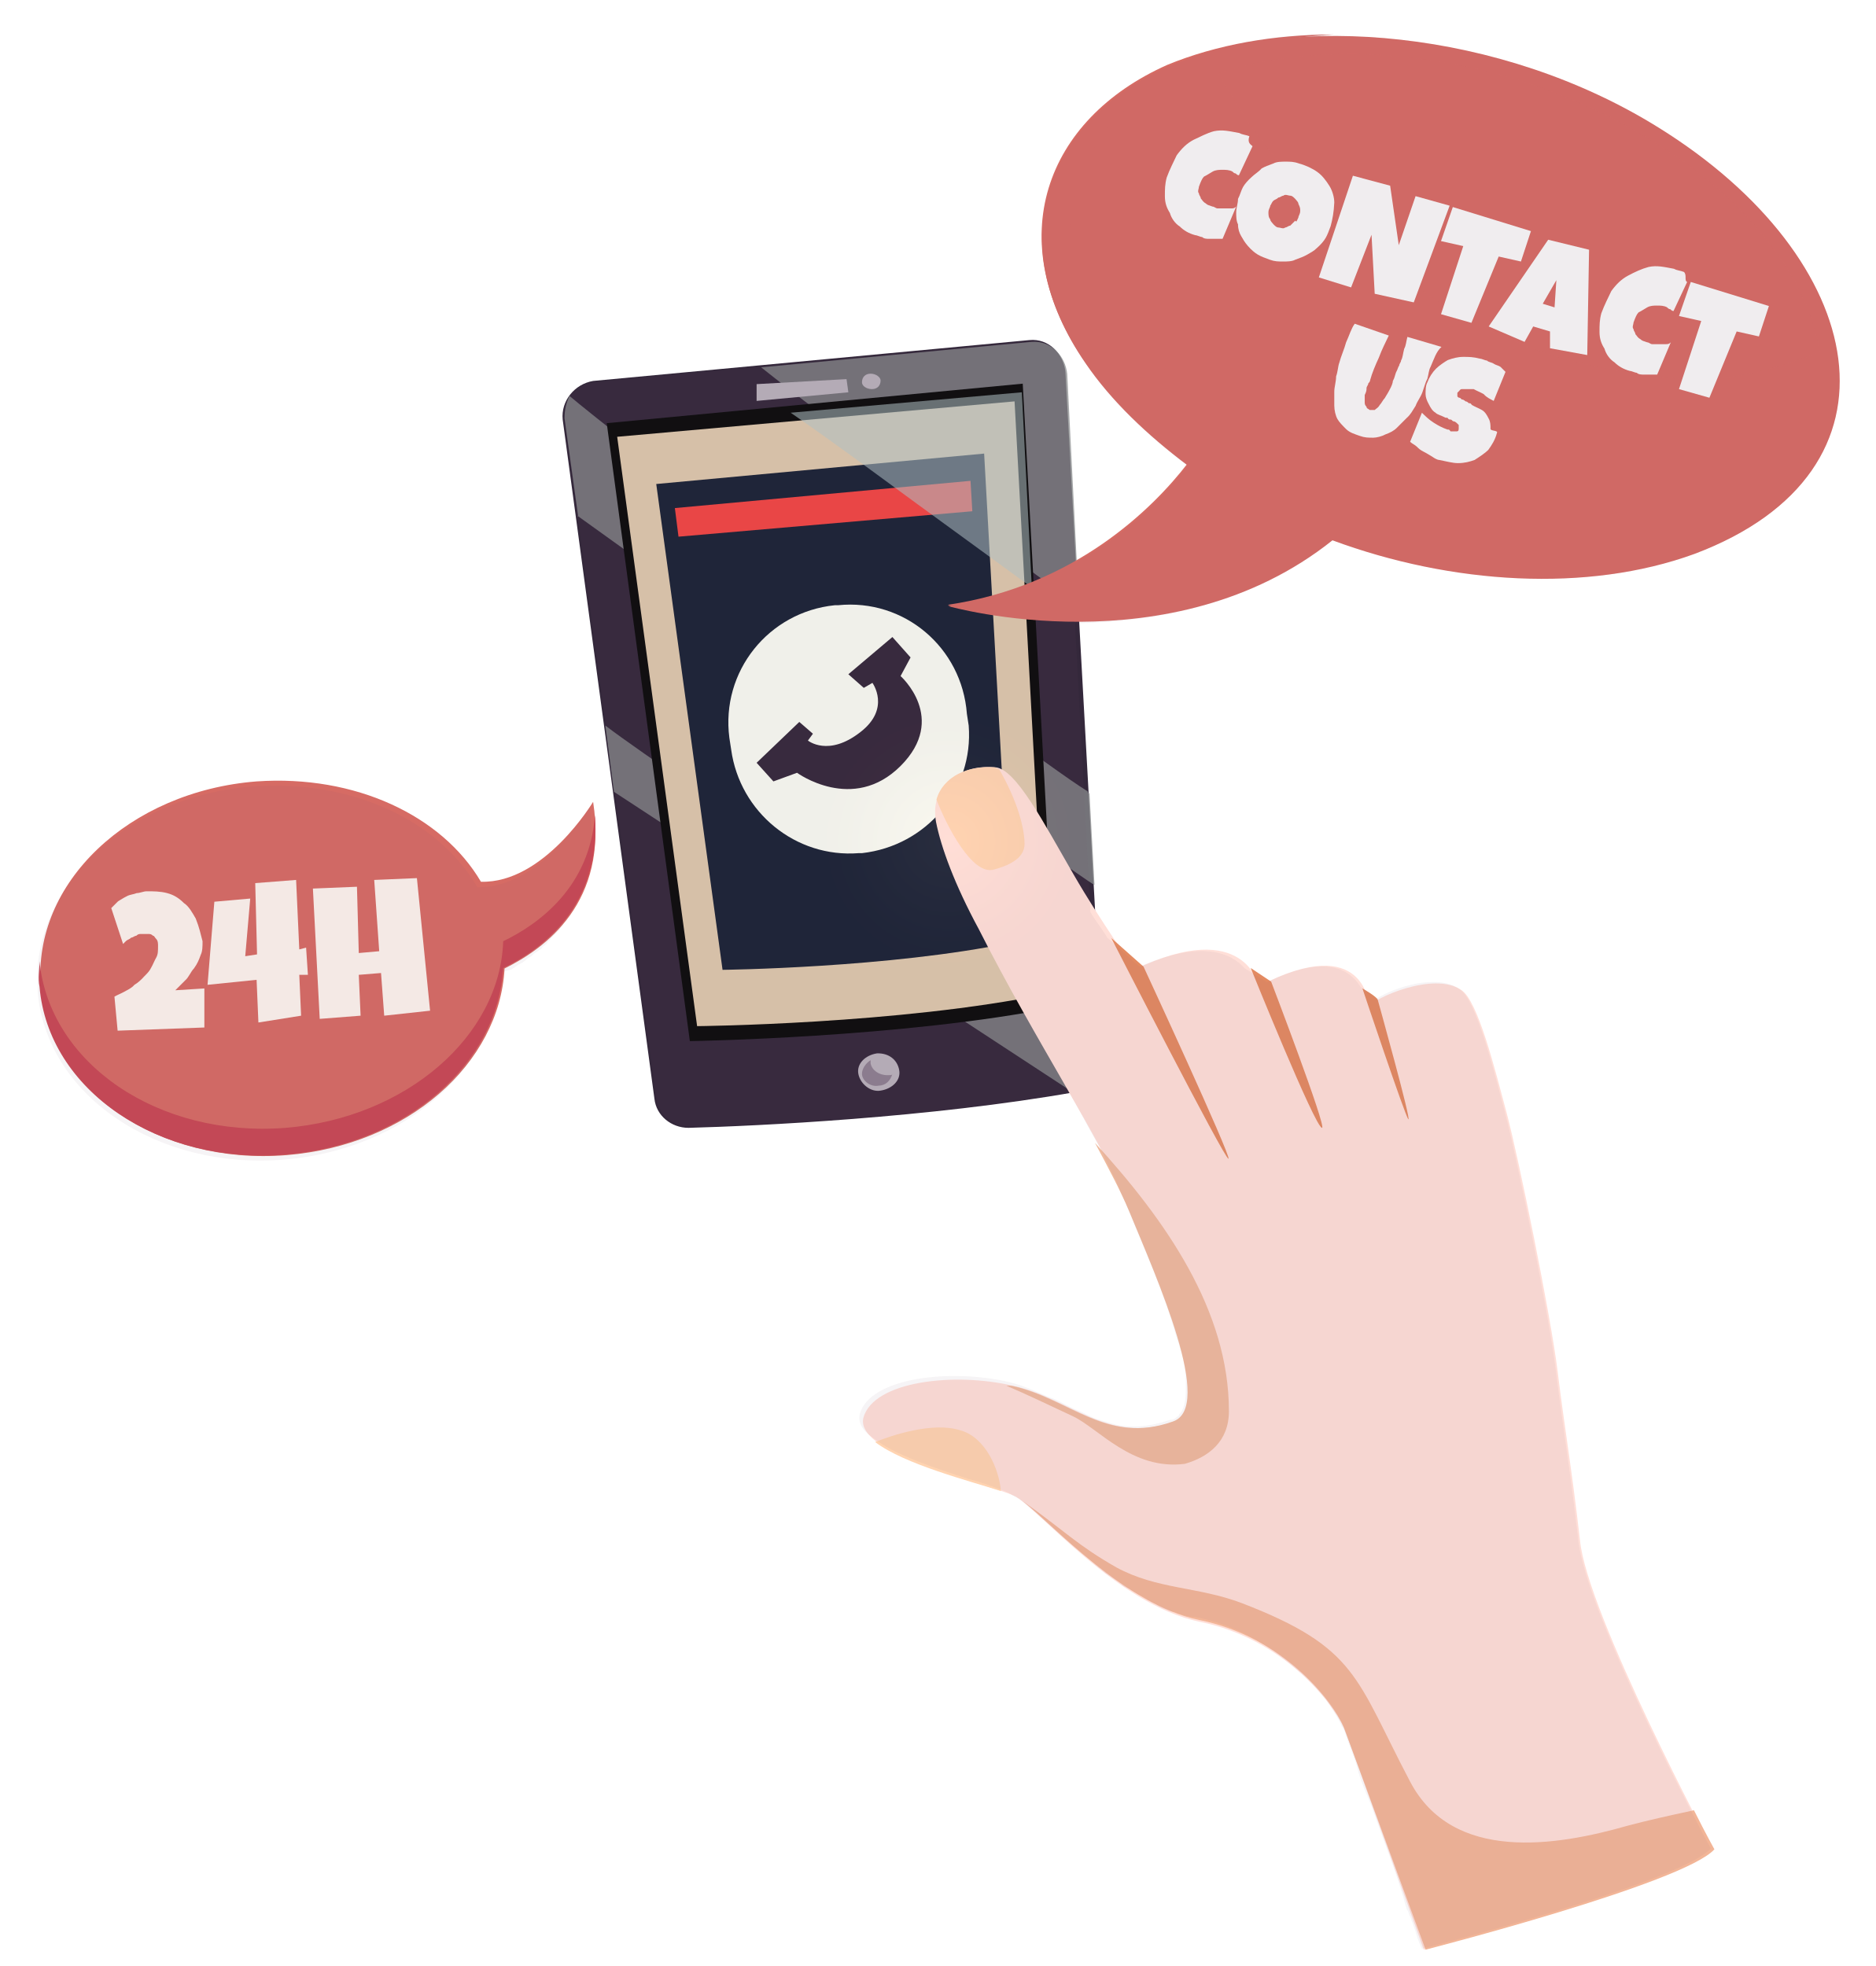
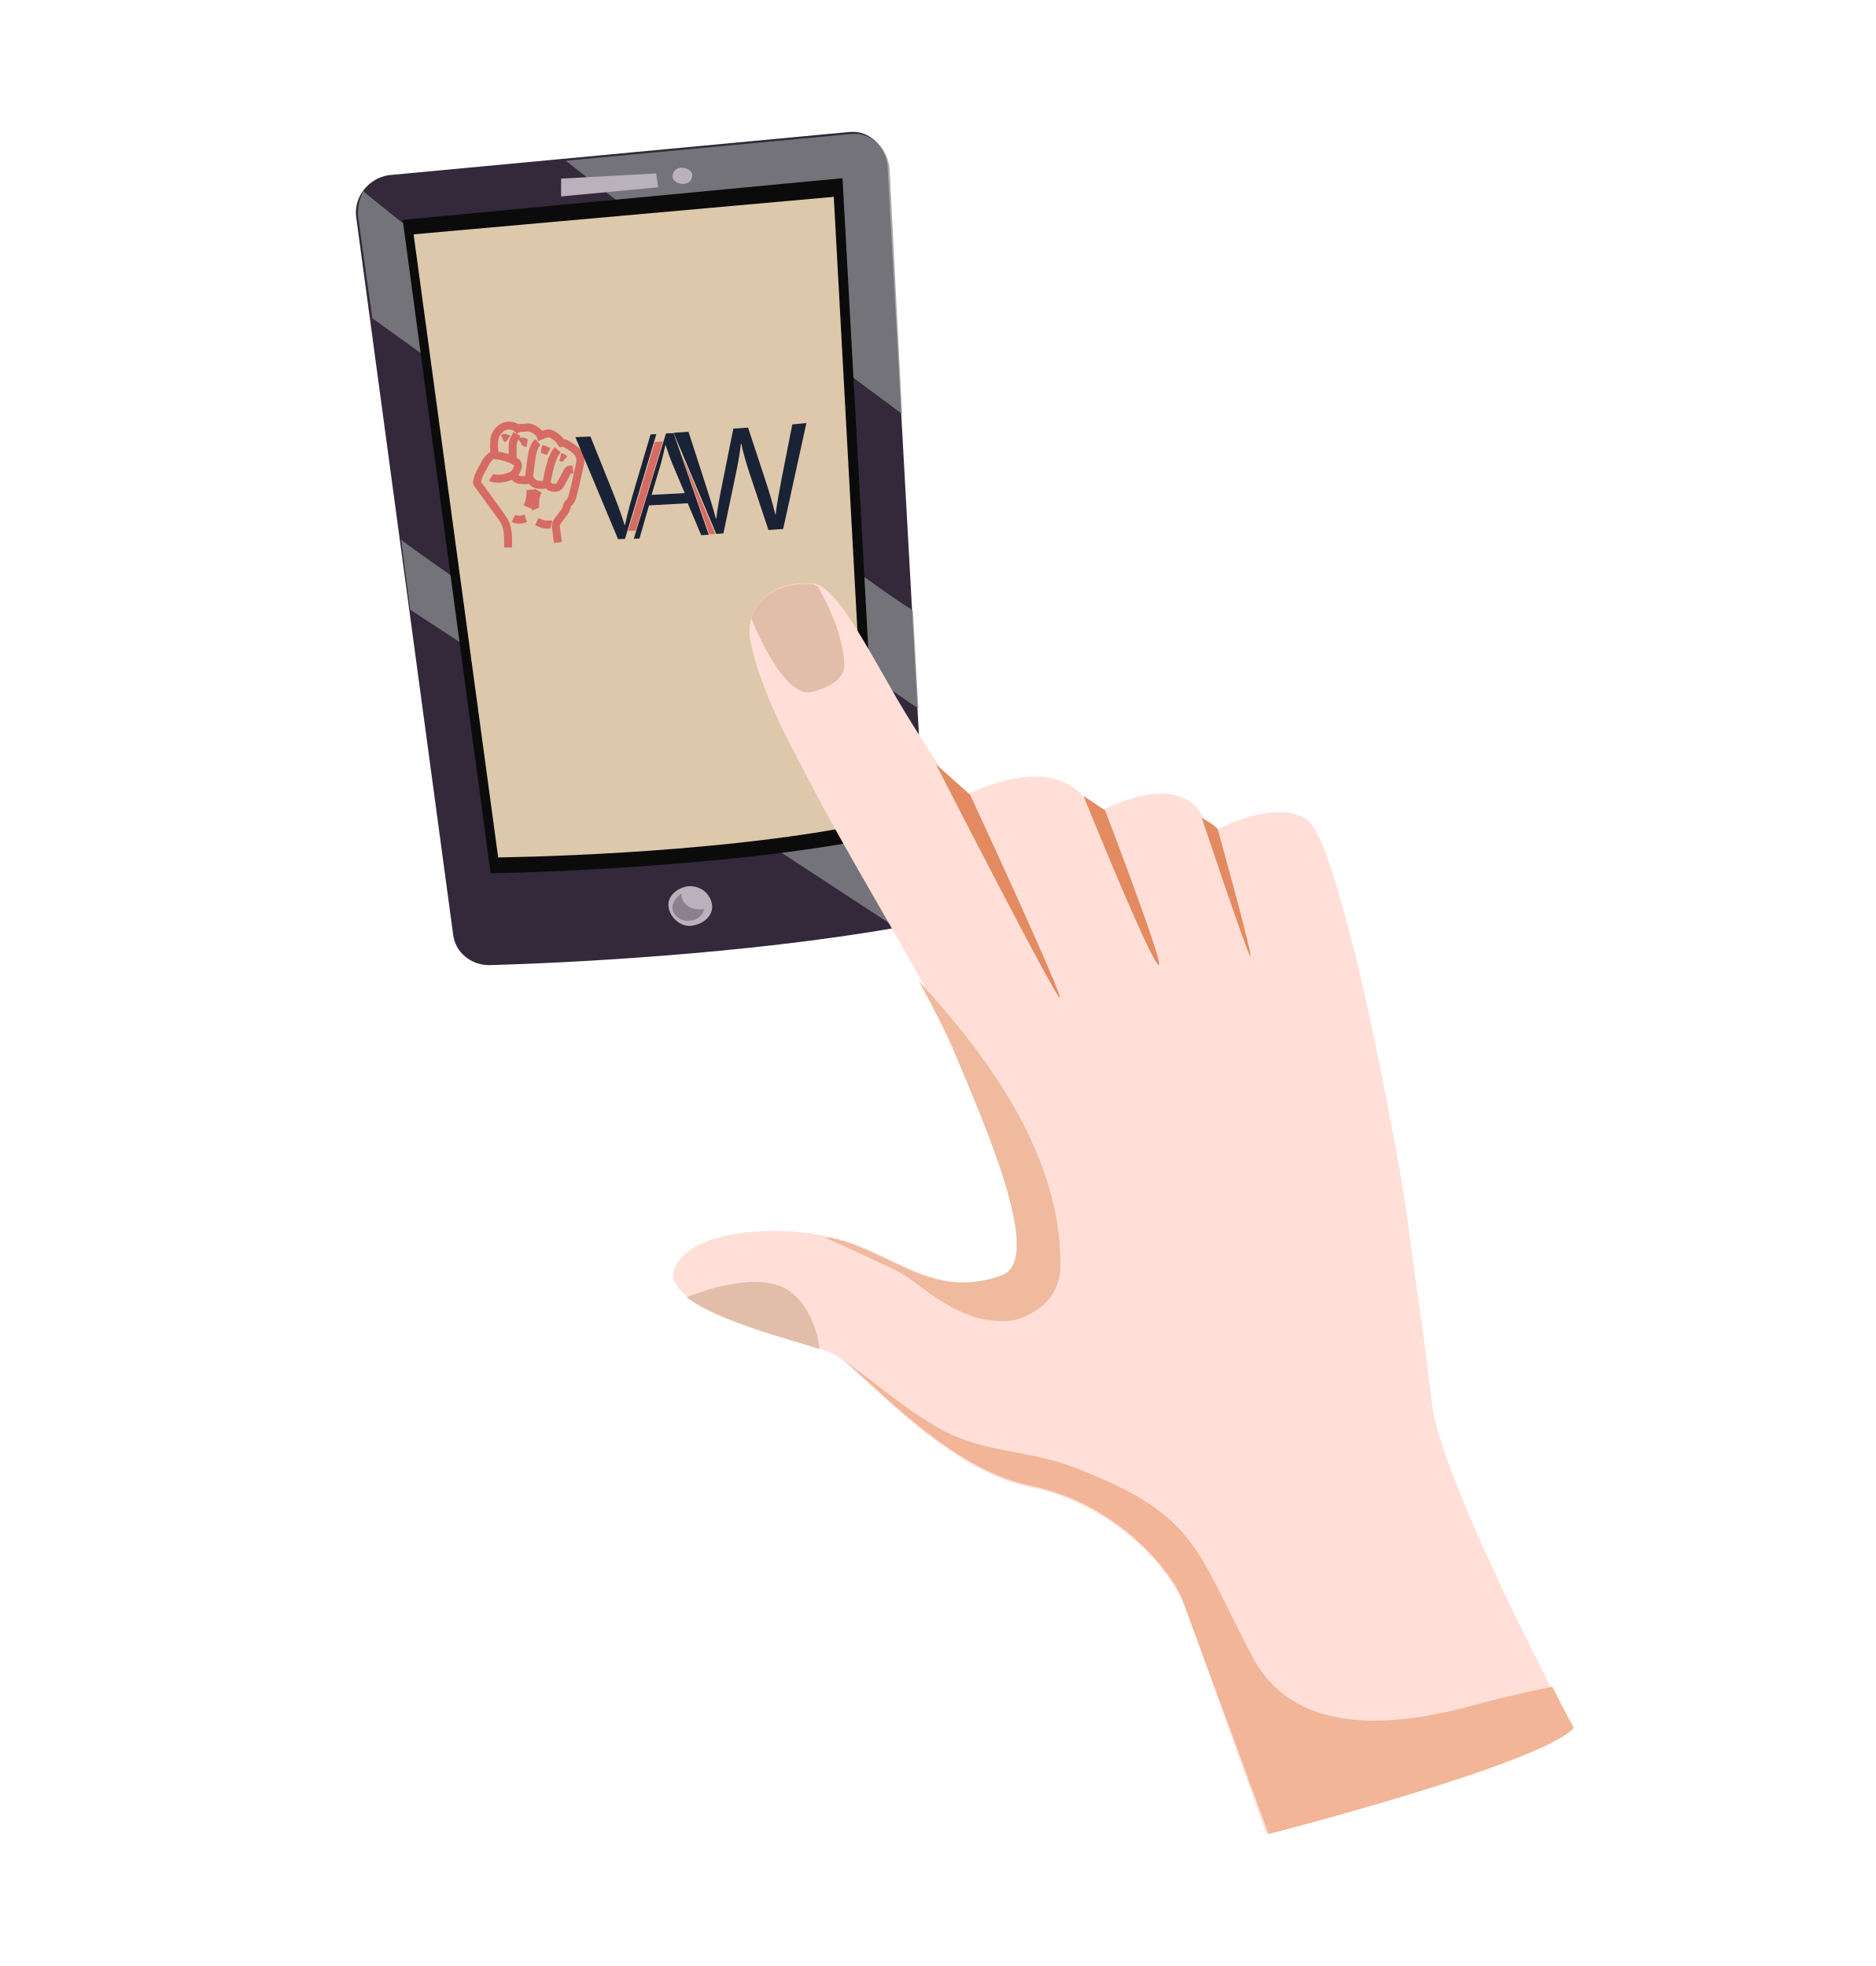
- <svg xmlns="http://www.w3.org/2000/svg" version="1.1" id="Layer_1" x="0px" y="0px" viewBox="0 0 413 433" style="enable-background:new 0 0 413 433;" xml:space="preserve">
+ <svg xmlns="http://www.w3.org/2000/svg" version="1.1" id="Layer_1" x="0px" y="0px" viewBox="0 0 945 990.8" style="enable-background:new 0 0 945 990.8;" xml:space="preserve">
  <style type="text/css">
	.st0{fill:#34283B;}
	.st1{opacity:0.75;fill:#8A8C8E;enable-background:new    ;}
	.st2{fill:#0B0B0B;}
	.st3{fill:#DDC8AC;}
- 	.st4{fill:#1A2235;}
- 	.st5{fill:#F14543;}
- 	.st6{fill:#B9B1BB;}
- 	.st7{fill:#8D7F90;}
- 	.st8{opacity:0.55;fill:#B3C7C9;enable-background:new    ;}
- 	.st9{fill:#F9FBF2;}
- 	.st10{fill:#FFDFD8;}
- 	.st11{fill:#F2B597;}
- 	.st12{fill:#EFBA9E;}
- 	.st13{fill:#FFD3B0;}
- 	.st14{fill:#E38A61;}
- 	.st15{fill:#D66B64;}
- 	.st16{opacity:0.55;fill:#D66B64;enable-background:new    ;}
- 	.st17{fill:#F9F8F7;}
- 	.st18{fill:#C94854;}
- 	.st19{fill:#FDF3ED;}
- 	.st20{opacity:0.12;}
- 	.st21{opacity:0.55;fill:url(#SVGID_1_);enable-background:new    ;}
- 	.st22{opacity:0.55;fill:url(#SVGID_2_);enable-background:new    ;}
+ 	.st4{fill:#B9B1BB;}
+ 	.st5{fill:#8D7F90;}
+ 	.st6{fill:#FFDFD8;}
+ 	.st7{fill:#F2B597;}
+ 	.st8{fill:#EFBA9E;}
+ 	.st9{fill:#E2BEAA;}
+ 	.st10{fill:#E38A61;}
+ 	.st11{fill:none;stroke:#D66B64;stroke-width:4;stroke-miterlimit:10;}
+ 	.st12{fill:#1A2235;}
+ 	.st13{fill:none;}
+ 	.st14{fill:#D66B64;}
</style>
  <g>
    <g>
      <g>
-         <path class="st0" d="M123.9,92.4L144.1,242c0.4,3.7,3.7,6.4,7.5,6.4c15-0.4,53.1-2.2,85.3-7.9c3.7-0.7,6.4-4.1,6-7.9L234.6,82     c-0.4-4.1-3.7-7.5-7.9-7.1l-96.1,9C126.5,84.6,123.5,88.3,123.9,92.4z" />
-         <path class="st1" d="M237.6,133.6L235,82.4c-0.4-4.1-3.7-7.5-7.9-7.1l-59.5,5.6C181.9,92.4,229,127.2,237.6,133.6z" />
-         <path class="st1" d="M127.3,113.7c7.9,5.6,111.5,80.4,113.7,81.2l-1.1-20.2c0,0-0.4,0-0.4-0.4c-16.8-10.5-107.7-81.5-114.1-87.1     c-0.7,1.5-1.1,3-1.1,4.9L127.3,113.7C126.9,113.4,126.9,113.7,127.3,113.7z" />
-         <path class="st1" d="M133.3,159.8l1.9,14.6L236.9,241c3.4-0.7,5.6-3.4,6-6.7C242.1,233.4,146.7,170.2,133.3,159.8z" />
-         <path class="st2" d="M133.6,93.2l18.3,136.1l0,0c0,0,46.8-0.7,80.8-7.5l-7.5-137.3l0,0L133.6,93.2z" />
-         <path class="st3" d="M135.9,96.2L153.5,226l0,0c0,0,44.5-0.4,77-7.1l-7.1-130.5l0,0L135.9,96.2z" />
-         <path class="st4" d="M144.5,106.6l14.6,107l0,0c0,0,36.7-0.4,63.6-6l-6-107.7l0,0L144.5,106.6z" />
-         <polygon class="st5" points="214.1,112.6 213.7,105.9 148.6,111.9 149.4,118.2    " />
-         <path class="st6" d="M198,235.7c0.4,2.2-1.5,4.1-4.1,4.5c-2.2,0.4-4.5-1.5-4.9-3.7s1.5-4.1,4.1-4.5     C195.7,231.9,197.6,233.4,198,235.7z" />
-         <path class="st7" d="M195.4,236.8c-1.9,0-3.4-1.1-3.7-2.6c0-0.4,0-0.4,0-0.7c-1.1,0.7-1.9,1.9-1.9,3c0,1.5,1.9,3,3.7,2.6     c1.5,0,2.6-1.1,3-2.6C196.5,236.8,196.1,236.8,195.4,236.8z" />
-         <polygon class="st6" points="166.6,84.6 166.6,88.3 186.8,86.4 186.4,83.5    " />
-         <path class="st6" d="M193.9,83.8c0,1.1-0.7,1.9-1.9,1.9s-2.2-0.7-2.2-1.5c0-1.1,0.7-1.9,1.9-1.9S193.9,83.1,193.9,83.8z" />
-         <path class="st8" d="M202.1,111.1c8.2,6,16.5,12,25.1,18.3l-2.2-43l-50.9,4.5C183.4,97.3,192.4,104,202.1,111.1z" />
+         <path class="st0" d="M179.4,108.9l48.9,362c1,9,9,15.5,18.1,15.5c36.3-1,128.5-5.3,206.4-19.1c9-1.7,15.5-9.9,14.5-19.1     L447.2,83.7c-1-9.9-9-18.1-19.1-17.2L195.6,88.3C185.7,90,178.4,99,179.4,108.9z" />
+         <path class="st1" d="M454.5,208.6l-6.3-123.9c-1-9.9-9-18.1-19.1-17.2l-144,13.5C319.7,108.9,433.7,193.1,454.5,208.6z" />
+         <path class="st1" d="M187.6,160.4C206.7,174,457.4,355,462.7,356.9L460,308c0,0-1,0-1-1C418.4,281.7,198.5,109.9,183,96.3     c-1.7,3.6-2.7,7.3-2.7,11.9L187.6,160.4C186.6,159.7,186.6,160.4,187.6,160.4z" />
+         <path class="st1" d="M202.1,272l4.6,35.3l246.1,161.1c8.2-1.7,13.5-8.2,14.5-16.2C465.4,450.1,234.5,297.1,202.1,272z" />
+         <path class="st2" d="M202.9,110.8l44.3,329.3l0,0c0,0,113.2-1.7,195.5-18.1L424.5,89.8l0,0L202.9,110.8z" />
+         <path class="st3" d="M208.4,118.1L251,432.1l0,0c0,0,107.7-1,186.3-17.2L420.1,99.2l0,0L208.4,118.1z" />
+         <path class="st4" d="M358.7,455.6c1,5.3-3.6,9.9-9.9,10.9c-5.3,1-10.9-3.6-11.9-9s3.6-9.9,9.9-10.9     C353.1,446.4,357.7,450.1,358.7,455.6z" />
+         <path class="st5" d="M352.4,458.3c-4.6,0-8.2-2.7-9-6.3c0-1,0-1,0-1.7c-2.7,1.7-4.6,4.6-4.6,7.3c0,3.6,4.6,7.3,9,6.3     c3.6,0,6.3-2.7,7.3-6.3C355,458.3,354.1,458.3,352.4,458.3z" />
+         <polygon class="st4" points="282.7,90 282.7,99 331.6,94.4 330.6,87.4    " />
+         <path class="st4" d="M348.8,88.1c0,2.7-1.7,4.6-4.6,4.6s-5.3-1.7-5.3-3.6c0-2.7,1.7-4.6,4.6-4.6S348.8,86.4,348.8,88.1z" />
      </g>
      <g>
-         <path class="st9" d="M213.3,159.8l-0.4-2.6c-1.1-14.6-13.8-25.4-28.4-23.9h-0.7c-14.6,1.5-25.1,14.6-23.2,29.2l0.4,2.6     c1.9,13.8,14.2,23.9,28.1,22.8c0.4,0,0.4,0,0.7,0C204,186.3,214.4,174,213.3,159.8z" />
-         <g>
-           <g>
-             <path class="st0" d="M196.5,140.3l-9.7,8.2l3.4,3l1.9-1.1c0,0,4.1,5.6-2.6,10.8c-7.1,5.6-11.6,1.9-11.6,1.9l1.1-1.5l-3-2.6       l-9.4,9l3.7,4.1l5.2-1.9c0,0,12.3,9,22.8-1.5s0-19.8,0-19.8l2.2-4.1L196.5,140.3z" />
-           </g>
-         </g>
-       </g>
-       <g>
-         <path class="st10" d="M313.5,429.4c0,0,56.9-14.6,63.6-22.1c0,0-27.7-52-29.2-68.1c-1.9-16.5-3.4-24.7-4.9-37     s-8.6-47.1-11.2-56.9c-2.6-9.7-6.4-25.1-10.1-27.3c-6-4.1-19.4,1.9-20.2,3.7c0,0-0.7-16.8-24.3-4.5c0,0-3-15.3-27.3-3.7     c0,0-7.5-10.5-13.5-20.9c-6.7-11.6-12.7-23.2-17.2-23.6c-7.1-0.7-14.6,3.4-13.1,12c1.1,5.6,4.1,13.8,9.4,23.6     c12.7,25.1,27.3,46.8,33.3,61.7c6.4,15,19.1,43.4,9.7,46.8c-14.6,5.2-22.8-5.2-35.5-7.9c-12.7-3-30.7-1.1-32.9,7.1     c-1.9,8.2,28.1,14.6,33.3,17.2s22.4,23.9,40.8,27.7c18.3,3.7,29.2,17.6,31.8,23.6C298.2,386.4,313.5,429.4,313.5,429.4z" />
-         <path class="st11" d="M358.4,402.1c-15.7,4.5-38.5,8.2-47.9-9.7c-12-22.8-11.6-29.5-37-39.3c-9.7-3.7-18.7-3-27.7-7.9     c-8.6-4.9-11.2-7.9-20.6-14.6c6.7,5.2,22.4,22.8,38.9,26.2c18.3,3.7,29.2,17.6,31.8,23.6c2.2,6,18,49,18,49s56.9-14.6,63.6-22.1     c0,0-1.9-3.4-4.5-8.6C367.4,399.9,362.5,401,358.4,402.1z" />
-         <path class="st12" d="M258.2,313.1c-14.6,5.2-22.8-5.2-35.5-7.9c-0.4,0-0.7,0-1.1,0c4.5,1.9,9,4.1,14.6,6.7s13.1,12,24.7,10.5     c5.2-1.5,9.7-4.9,9.7-11.6c0-22.1-13.8-41.9-29.5-59.1c3,5.6,5.6,10.5,7.5,15C254.8,281.7,267.5,310.1,258.2,313.1z" />
-         <path class="st13" d="M211.4,315c-6-1.9-15,1.1-18.7,2.6c6.4,4.9,20.9,8.6,27.7,10.8C220,323.6,217,316.5,211.4,315z" />
-         <path class="st13" d="M218.9,191.5c2.6-0.7,6.7-2.2,6.7-5.6s-1.5-9.4-5.6-16.5c-0.4,0-0.7-0.4-1.1-0.4     c-5.6-0.4-11.2,1.9-12.7,7.1C208.4,181.8,214.1,193,218.9,191.5z" />
-         <path class="st14" d="M251.8,212.9c0,0,19.4,41.9,18.7,42.3s-25.8-48.6-25.8-48.6L251.8,212.9z" />
-         <path class="st14" d="M279.9,216.2c0,0,12.3,32.2,11.2,32.2c-1.5,0-15.7-35.2-15.7-35.2L279.9,216.2z" />
-         <path class="st14" d="M303.4,220.3c0,0,7.5,26.9,6.7,26.2c-0.7-0.7-10.1-28.8-10.1-28.8S303.4,219.6,303.4,220.3z" />
-       </g>
-       <g>
-         <g>
-           <g>
-             <g>
-               <path class="st15" d="M293.4,119c26.2,9.7,56.1,11.6,79.7,3c48.6-18.3,38.5-65.1-7.9-93.9C330.4,6.4,284.7,2.7,257.1,14.6        c-26.9,12-36.7,38.5-18,65.5c5.6,8.2,13.5,15.7,22.4,22.4c-7.5,9.7-24.7,26.9-52.7,31C209.2,133.6,257.8,147.4,293.4,119z" />
-               <path class="st16" d="M348.7,80.1c22.8,4.9,32.9,4.9,52-2.6c-2.6-16.1-15.7-33.7-37.4-46.8C333,12,294.5,7.5,268.3,16.1        C285.9,48.7,321,74.1,348.7,80.1z" />
-               <path class="st15" d="M247,136.2c-17.6,0.4-30.3-3-30.3-3c28.1-4.1,45.3-20.9,52.4-31c-9.4-6.7-17.6-14.2-23.2-22.4        c-19.1-26.9-10.1-53.5,16.8-65.5c9-4.1,19.8-6,31-6.7c-13.1,0-25.8,2.2-36.7,6.7c-26.9,12-36.7,38.5-18,65.5        c5.6,8.2,13.5,15.7,22.4,22.4c-7.5,9.7-24.7,26.9-52.7,31C209.2,133.6,225.3,138.1,247,136.2z" />
-               <path class="st15" d="M270.9,131c-9.4-3-17.2-8.2-22.1-15.3c-9.4,7.9-22.8,15.3-39.6,18c0,0,0,0,0.4,0h0.4l0,0        c3.4,0.7,18.3,4.1,37,2.6l0,0l0,0C254.8,135.4,263.1,133.9,270.9,131z" />
-             </g>
-           </g>
-         </g>
-         <g>
-           <path class="st17" d="M275.8,32.2l-3,6.4c-0.4,0-0.7-0.4-0.7-0.4c-0.4,0-0.7-0.4-0.7-0.4c-0.7-0.4-1.5-0.4-2.2-0.4      s-1.5,0-2.2,0.4s-1.1,0.7-1.9,1.1c-0.4,0.4-0.7,1.1-1.1,2.2c0,0.4-0.4,1.1,0,1.5c0,0.4,0.4,0.7,0.4,1.1c0.4,0.4,0.4,0.7,1.1,1.1      c0.4,0.4,0.7,0.4,1.5,0.7c0.4,0,0.7,0.4,1.1,0.4s0.7,0,1.5,0c0.4,0,0.7,0,1.5,0c0.4,0,0.7,0,1.1-0.4l-3,7.1c-0.4,0-1.1,0-1.5,0      s-1.1,0-1.5,0s-1.1,0-1.5-0.4c-0.4,0-1.1-0.4-1.5-0.4c-1.5-0.4-2.6-1.1-3.4-1.9c-1.1-0.7-1.9-1.9-2.2-3      c-0.7-1.1-1.1-2.2-1.1-3.7s0-2.6,0.4-4.1c0.7-1.9,1.5-3.4,2.2-4.9c1.1-1.5,2.2-2.6,3.7-3.4c1.5-0.7,3-1.5,4.5-1.9      c1.9-0.4,3.4,0,5.6,0.4c0.7,0.4,1.5,0.4,2.2,0.7C274.6,31.5,275.4,31.8,275.8,32.2z" />
-           <path class="st17" d="M293,49.8c-0.4,1.1-0.7,1.9-1.1,2.6c-0.4,0.7-1.1,1.5-1.9,2.2c-0.7,0.7-1.5,1.1-2.2,1.5s-1.5,0.7-2.6,1.1      c-0.7,0.4-1.9,0.4-2.6,0.4c-1.1,0-1.9,0-3-0.4s-1.9-0.7-2.6-1.1s-1.5-1.1-2.2-1.9s-1.1-1.5-1.5-2.2s-0.7-1.5-0.7-2.6      c-0.4-0.7-0.4-1.9-0.4-2.6c0-1.1,0.4-1.9,0.4-3c0.4-0.7,0.7-1.9,1.1-2.6c0.4-0.7,1.1-1.5,1.9-2.2c0.7-0.7,1.5-1.1,2.2-1.9      c0.7-0.4,1.5-0.7,2.6-1.1c0.7-0.4,1.9-0.4,2.6-0.4c1.1,0,1.9,0,3,0.4c1.5,0.4,3,1.1,4.1,1.9s1.9,1.9,2.6,3s1.1,2.6,1.1,3.7      C293.7,46.8,293.4,48.3,293,49.8z M285.9,47.9c0-0.4,0.4-0.7,0.4-1.5c0-0.4,0-0.7-0.4-1.5c0-0.4-0.4-0.7-0.7-1.1      c-0.4-0.4-0.7-0.7-1.1-0.7s-1.1-0.4-1.5,0c-0.4,0-0.7,0.4-1.1,0.4c-0.4,0.4-0.7,0.4-1.1,0.7c-0.4,0.4-0.4,0.7-0.7,1.1      c0,0.4-0.4,0.7-0.4,1.5c0,0.4,0,1.1,0.4,1.5c0,0.4,0.4,0.7,0.7,1.1c0.4,0.4,0.7,0.7,1.1,0.7s1.1,0.4,1.5,0      c0.4,0,0.7-0.4,1.1-0.4c0.4-0.4,0.7-0.7,1.1-1.1C285.5,49,285.5,48.7,285.9,47.9z" />
-           <path class="st17" d="M319.2,45.3l-7.9,21.3l-8.6-1.9l-0.7-13l-4.5,11.6l-7.1-2.2l7.5-22.4l8.2,2.2L308,54l3.7-10.8L319.2,45.3z      " />
-           <path class="st17" d="M337.1,50.9l-2.2,6.7l-4.9-1.1l-6,14.6l-6.7-1.9l4.9-15l-4.9-1.1l2.6-7.5L337.1,50.9z" />
-           <path class="st17" d="M349.5,78.2l-8.2-1.5V73l-3.7-1.1l-1.9,3.4l-7.9-3.4l13.1-19.1l9,2.2L349.5,78.2z M342.3,67.7l0.4-6      l-3,5.2L342.3,67.7z" />
-           <path class="st17" d="M371.5,62.1l-3,6.4c-0.4,0-0.7-0.4-0.7-0.4c-0.4,0-0.7-0.4-0.7-0.4c-0.7-0.4-1.5-0.4-2.2-0.4      s-1.5,0-2.2,0.4s-1.1,0.7-1.9,1.1c-0.4,0.4-0.7,1.1-1.1,2.2c0,0.4-0.4,1.1,0,1.5c0,0.4,0.4,0.7,0.4,1.1c0.4,0.4,0.4,0.7,1.1,1.1      c0.4,0.4,0.7,0.4,1.5,0.7c0.4,0,0.7,0.4,1.1,0.4s0.7,0,1.5,0c0.4,0,0.7,0,1.5,0c0.4,0,0.7,0,1.1-0.4l-3,7.1c-0.4,0-1.1,0-1.5,0      s-1.1,0-1.5,0s-1.1,0-1.5-0.4c-0.4,0-1.1-0.4-1.5-0.4c-1.5-0.4-2.6-1.1-3.4-1.9c-1.1-0.7-1.9-1.9-2.2-3      c-0.7-1.1-1.1-2.2-1.1-3.7s0-2.6,0.4-4.1c0.7-1.9,1.5-3.4,2.2-4.9c1.1-1.5,2.2-2.6,3.7-3.4s3-1.5,4.5-1.9c1.9-0.4,3.4,0,5.6,0.4      c0.7,0.4,1.5,0.4,2.2,0.7C371.5,60.6,370.8,61.8,371.5,62.1z" />
-           <path class="st17" d="M389.5,67.4l-2.2,6.7l-4.9-1.1l-6,14.6l-6.7-1.9l4.9-15l-4.9-1.1l2.6-7.5L389.5,67.4z" />
-           <path class="st17" d="M315,80.8c-0.4,0.7-0.4,1.5-0.7,2.6c-0.4,0.7-0.7,1.9-1.1,3s-1.1,1.9-1.5,3c-0.7,1.1-1.1,1.9-1.9,2.6      c-0.7,0.7-1.5,1.5-2.2,2.2s-1.5,1.1-2.6,1.5c-0.7,0.4-1.9,0.7-2.6,0.7c-1.1,0-1.9,0-3-0.4s-2.2-0.7-3-1.5s-1.5-1.5-1.9-2.2      s-0.7-1.9-0.7-3s0-2.2,0-3c0-1.1,0.4-2.2,0.4-3.4c0.4-1.1,0.4-2.2,0.7-3c0.4-1.5,1.1-3,1.5-4.5c0.7-1.5,1.1-3,1.9-4.1l7.5,2.6      c-0.7,1.5-1.5,3-2.2,4.9c-0.7,1.5-1.5,3.4-1.9,4.9c0,0,0,0.4-0.4,0.7c0,0.4-0.4,0.7-0.4,1.1s0,0.7-0.4,1.5c0,0.4,0,1.1,0,1.5      s0,0.7,0.4,1.1c0,0.4,0.4,0.4,0.7,0.7c0.4,0,0.7,0,1.1,0c0.4-0.4,0.7-0.4,1.1-1.1c0.4-0.4,0.7-1.1,1.1-1.5      c0.4-0.7,0.7-1.1,1.1-1.9c0.4-0.7,0.7-1.5,0.7-1.9c0.4-0.7,0.4-1.1,0.7-1.9c0.4-0.7,0.4-1.1,0.7-1.5c0-0.4,0.4-0.7,0.4-1.1      c0.4-0.7,0.4-1.5,0.7-2.6c0.4-0.7,0.4-1.5,0.7-2.6l7.5,2.2C316.2,77.5,315.8,79,315,80.8z" />
-           <path class="st17" d="M329.6,95.4c-0.4,1.5-1.1,2.6-1.9,3.7c-0.7,0.7-1.9,1.5-3,2.2c-1.1,0.4-2.2,0.7-3.7,0.7      c-1.1,0-2.6-0.4-4.1-0.7c-0.4,0-1.1-0.4-1.5-0.7c-0.7-0.4-1.1-0.7-1.9-1.1s-1.1-0.7-1.5-1.1s-1.1-0.7-1.5-1.1l2.6-6.4      c0.7,0.7,1.5,1.5,2.6,2.2s1.9,1.1,3,1.5c0.4,0,0.4,0,0.7,0.4c0.4,0,0.7,0,0.7,0s0.4,0,0.7,0c0.4,0,0.4-0.4,0.4-0.7      c0-0.4,0-0.4,0-0.7l-0.4-0.4c0,0-0.4-0.4-0.7-0.4s-0.4-0.4-0.7-0.4s-0.4,0-0.7-0.4c-0.4,0-0.4,0-0.4,0c-0.7-0.4-1.9-0.7-2.2-1.1      c-0.7-0.4-1.1-1.1-1.5-1.9c-0.4-0.7-0.7-1.5-0.7-2.2s0-1.9,0.4-2.6c0.4-1.1,1.1-2.2,1.9-3c0.7-0.7,1.9-1.5,2.6-1.9      c1.1-0.4,2.2-0.7,3.4-0.7s2.2,0,3.7,0.4c0.4,0,1.1,0.4,1.5,0.4c0.4,0.4,1.1,0.4,1.5,0.7s1.1,0.4,1.5,0.7      c0.4,0.4,0.7,0.7,1.1,1.1l-2.6,6.4c-0.7-0.4-1.5-0.7-2.2-1.5c-0.7-0.4-1.5-0.7-2.2-1.1h-0.4c-0.4,0-0.4,0-0.7,0s-0.4,0-0.7,0      c-0.4,0-0.4,0-0.7,0s-0.4,0-0.7,0.4l-0.4,0.4c0,0.4,0,0.4,0,0.7s0.4,0.4,0.4,0.4c0.4,0,0.4,0.4,0.7,0.4s0.7,0.4,0.7,0.4      c0.4,0,0.7,0.4,0.7,0.4c0.4,0,0.4,0,0.7,0.4c0.7,0.4,1.5,0.7,2.2,1.1s1.1,1.1,1.5,1.9c0.4,0.7,0.4,1.5,0.4,2.2      C328.1,95,330,94.7,329.6,95.4z" />
-         </g>
-       </g>
-       <path class="st15" d="M130.6,176.6c0,0-10.8,18-24.7,17.6c-8.6-14.6-27.7-23.6-49.4-22.1C28.4,174.3,7.1,194.5,9,217.4    s26.2,39.3,54.2,37c26.6-2.2,46.8-20.2,47.9-41.1C120.2,208.8,134,198.7,130.6,176.6z" />
-       <path class="st18" d="M110.8,207.3c-0.7,20.9-21.3,38.9-47.9,41.1c-28.1,2.2-52-14.2-54.2-36.7c0,1.9-0.4,3.7,0,5.6    c1.9,22.8,26.2,39.3,54.2,37c26.6-2.2,46.8-20.2,47.9-41.1c8.6-4.1,21.7-13.8,20.2-33.7C129.9,195.3,118.7,203.5,110.8,207.3z" />
-       <g>
-         <path class="st19" d="M44.6,207.3c0,1.1,0,2.2-0.4,3c-0.4,1.1-0.7,1.9-1.5,3c-0.7,0.7-1.1,1.9-1.9,2.6c-0.7,0.7-1.5,1.5-2.2,2.2     l6.4-0.4v8.6L25.9,227l-0.7-7.5c0.7-0.4,1.5-0.7,2.2-1.1s1.5-0.7,2.2-1.5c0.7-0.4,1.5-1.1,2.2-1.9c0.7-0.7,1.1-1.1,1.5-1.9     c0.4-0.7,0.7-1.5,1.1-2.2c0.4-0.7,0.4-1.5,0.4-2.6c0-0.4,0-1.1-0.4-1.5s-0.4-0.7-0.7-0.7c-0.4-0.4-0.7-0.4-1.1-0.4s-0.7,0-1.5,0     c-0.4,0-0.7,0-1.1,0.4c-0.4,0-0.7,0.4-1.1,0.4c-0.4,0.4-0.7,0.4-1.1,0.7c-0.4,0.4-0.7,0.7-0.7,0.7l-2.6-7.9     c0.4-0.4,1.1-1.1,1.5-1.5c0.7-0.4,1.1-0.7,1.9-1.1c0.7-0.4,1.5-0.4,2.2-0.7c0.7,0,1.5-0.4,2.2-0.4c1.5,0,3,0,4.5,0.4     s2.6,1.1,3.7,2.2c1.1,0.7,1.9,2.2,2.6,3.4C43.9,204.3,44.2,205.8,44.6,207.3z" />
-         <path class="st19" d="M67.8,214.7h-1.9l0.4,9l-9.4,1.5l-0.4-9.4l-10.8,1.1l1.5-18.3l7.9-0.7L54,210.6l2.6-0.4l-0.4-15.7l9-0.7     l0.7,15.3l1.5-0.4L67.8,214.7z" />
-         <path class="st19" d="M94.7,222.6l-10.1,1.1l-0.7-9.4l-4.9,0.4l0.4,9l-9,0.7l-1.5-28.7l9.7-0.4l0.4,14.6l4.5-0.4l-1.1-15.7     l9.4-0.4L94.7,222.6z" />
+         <path class="st6" d="M638.1,924.3c0,0,137.7-35.3,153.9-53.5c0,0-67-125.8-70.7-164.8c-4.6-39.9-8.2-59.8-11.9-89.5     c-3.6-29.8-20.8-114-27.1-137.7c-6.3-23.5-15.5-60.7-24.4-66.1c-14.5-9.9-46.9,4.6-48.9,9c0,0-1.7-40.6-58.8-10.9     c0,0-7.3-37-66.1-9c0,0-18.1-25.4-32.7-50.6c-16.2-28.1-30.7-56.1-41.6-57.1c-17.2-1.7-35.3,8.2-31.7,29     c2.7,13.5,9.9,33.4,22.7,57.1c30.7,60.7,66.1,113.2,80.6,149.3c15.5,36.3,46.2,105,23.5,113.2c-35.3,12.6-55.2-12.6-85.9-19.1     c-30.7-7.3-74.3-2.7-79.6,17.2c-4.6,19.8,68,35.3,80.6,41.6s54.2,57.8,98.7,67c44.3,9,70.7,42.6,76.9,57.1     C601.1,820.2,638.1,924.3,638.1,924.3z" />
+         <path class="st7" d="M746.8,858.2c-38,10.9-93.2,19.8-115.9-23.5c-29-55.2-28.1-71.4-89.5-95.1c-23.5-9-45.2-7.3-67-19.1     c-20.8-11.9-27.1-19.1-49.8-35.3c16.2,12.6,54.2,55.2,94.1,63.4c44.3,9,70.7,42.6,76.9,57.1c5.3,14.5,43.6,118.6,43.6,118.6     S776.8,889,793,870.8c0,0-4.6-8.2-10.9-20.8C768.5,852.9,756.7,855.6,746.8,858.2z" />
+         <path class="st8" d="M504.3,642.9c-35.3,12.6-55.2-12.6-85.9-19.1c-1,0-1.7,0-2.7,0c10.9,4.6,21.8,9.9,35.3,16.2     s31.7,29,59.8,25.4c12.6-3.6,23.5-11.9,23.5-28.1c0-53.5-33.4-101.4-71.4-143c7.3,13.5,13.5,25.4,18.1,36.3     C496.1,566.9,526.8,635.6,504.3,642.9z" />
+         <path class="st9" d="M391.1,647.5c-14.5-4.6-36.3,2.7-45.2,6.3c15.5,11.9,50.6,20.8,67,26.1C411.9,668.3,404.6,651.1,391.1,647.5     z" />
+         <path class="st9" d="M409.2,348.7c6.3-1.7,16.2-5.3,16.2-13.5s-3.6-22.7-13.5-39.9c-1,0-1.7-1-2.7-1c-13.5-1-27.1,4.6-30.7,17.2     C383.8,325.2,397.6,352.3,409.2,348.7z" />
+         <path class="st10" d="M488.8,400.5c0,0,46.9,101.4,45.2,102.3c-1.7,1-62.4-117.6-62.4-117.6L488.8,400.5z" />
+         <path class="st10" d="M556.8,408.4c0,0,29.8,77.9,27.1,77.9c-3.6,0-38-85.2-38-85.2L556.8,408.4z" />
+         <path class="st10" d="M613.7,418.4c0,0,18.1,65.1,16.2,63.4c-1.7-1.7-24.4-69.7-24.4-69.7S613.7,416.7,613.7,418.4z" />
      </g>
    </g>
-     <g class="st20">
-       <radialGradient id="SVGID_1_" cx="208.792" cy="1051.133" r="26.793" gradientTransform="matrix(1 0 0 1 0 -865.8874)" gradientUnits="userSpaceOnUse">
-         <stop offset="0" style="stop-color:#FFC9BD" />
-         <stop offset="0.154" style="stop-color:#E6B2AD" />
-         <stop offset="0.553" style="stop-color:#A87B87" />
-         <stop offset="0.847" style="stop-color:#82596F" />
-         <stop offset="1" style="stop-color:#734C66" />
-       </radialGradient>
-       <path class="st21" d="M293.4,119c26.2,9.7,56.1,11.6,79.7,3c48.6-18.3,38.5-65.1-7.9-93.9c-22.8-14.2-50.1-20.6-74.1-20.2    c0.7,0,1.9-0.4,2.6-0.4c-10.8,0-21.3,1.5-30.7,4.9c-0.4,0-0.4,0-0.7,0.4c-1.9,0.7-3.4,1.1-5.2,1.9c-26.9,12-36.7,38.5-18,65.5    c5.6,8.2,13.5,15.7,22.4,22.4c-3,3.7-7.1,8.6-12.7,13.1l0,0c-3.4,3-7.5,5.6-12,8.2l-1.1-18l-1.1-23.6c0-2.6-1.5-4.9-3.7-6    c-1.1-0.7-2.6-1.1-4.1-1.1l-96.1,9c-2.2,0.4-4.5,1.5-5.6,3.4l0,0V88l-0.4,0.4c0,0.4-0.4,0.4-0.4,0.7v0.4c0,0.4,0,0.7,0,0.7v0.4    c0,0.4,0,1.1,0,1.5l20.2,149.6c0.4,3.7,3.7,6.4,7.5,6.4c15-0.4,52-1.9,83.4-7.5c2.2,3.7,4.1,7.5,6,10.8l0,0    c0.7,1.1,1.5,2.6,1.9,3.7c0.7,1.5,1.5,3,2.2,4.5c0.4,0.4,0.4,1.1,0.7,1.5c0.7,1.9,1.5,3.4,2.2,5.2c3,7.5,7.9,18.3,10.5,27.7    c0.4,1.1,0.7,2.2,1.1,3.4c0.7,2.2,1.1,4.5,1.1,6.4c0,1.1,0,1.9,0,2.6c0,2.2-0.4,4.1-1.5,5.2c0,0,0,0.4-0.4,0.4    c-0.4,0.4-0.7,0.7-1.5,0.7c-5.6,1.9-10.1,1.9-14.2,0.4c-1.5-0.4-2.6-0.7-4.1-1.5s-2.6-1.1-4.1-1.9c-1.5-0.7-2.6-1.5-4.1-1.9    c-2.6-1.1-5.6-2.6-9-3.4c-12.7-3-30.7-1.1-32.9,7.1c-0.4,1.9,0.7,3.7,3,5.2l0,0l0,0c4.5,3.7,13.8,6.7,20.9,9    c2.6,0.7,4.9,1.5,6.7,2.2l0,0c1.1,0.4,1.9,0.7,2.6,1.1c0.4,0.4,1.1,0.7,1.9,1.1c3.4,2.6,9.4,8.6,16.5,14.2l0.4,0.4    c0.7,0.7,1.5,1.1,2.2,1.9c0.4,0,0.4,0.4,0.7,0.4c0.7,0.4,1.5,1.1,2.2,1.5c0.4,0.4,0.7,0.4,0.7,0.7c0.7,0.4,1.5,0.7,2.2,1.1    c0.4,0.4,0.7,0.4,1.1,0.7c0.7,0.4,1.5,0.7,1.9,1.1s0.7,0.4,1.1,0.7c0.7,0.4,1.5,0.7,1.9,1.1c0.4,0,0.7,0.4,1.1,0.4    c0.7,0.4,1.5,0.7,2.2,0.7c0.4,0,0.7,0.4,1.1,0.4c1.1,0.4,2.2,0.7,3.4,0.7c7.9,1.5,14.6,5.2,19.8,9.4c1.5,1.1,2.6,2.2,4.1,3.4    c0.7,0.7,1.1,1.1,1.9,1.9c1.1,1.1,1.9,2.2,3,3.4c1.5,2.2,2.6,4.1,3.4,5.6c0,0,0,0.4,0.4,0.7c0.4,0.7,0.7,1.9,1.1,3    c0.7,1.9,1.5,3.7,2.2,6.4c0.7,2.6,1.9,5.2,3,7.9c2.2,6.4,4.9,13.1,6.7,19.1c0.4,1.1,0.7,2.6,1.1,3.7c0.4,0.4,0.4,1.1,0.7,1.5    c0.4,1.1,0.7,1.9,1.1,3c0.7,2.6,1.5,4.1,1.5,4.1s56.9-14.6,63.6-22.1c0,0-1.9-3.4-4.5-8.6l0,0c-7.9-15.3-23.6-47.5-24.7-59.5    c-1.9-16.5-3.4-24.7-4.9-37s-8.6-47.1-11.2-56.9s-6.4-25.1-10.1-27.3c-4.9-3.4-14.2-0.4-18.3,2.2l0,0c-0.4-0.7-3.4-2.6-3.4-2.6    l0,0c-2.2-3.7-7.5-7.5-20.6-1.1l0,0l-4.9-3l0,0c-3-3.4-9.4-6.4-23.2-0.4l0,0l-7.1-6.4c-1.1-1.9-2.6-3.7-3.7-5.6l-3.4-63.6    C254.5,136.9,275.8,133.2,293.4,119z M301.6,221.8L301.6,221.8L301.6,221.8L301.6,221.8z" />
-       <radialGradient id="SVGID_2_" cx="208.792" cy="1051.133" r="26.793" gradientTransform="matrix(1 0 0 1 0 -865.8874)" gradientUnits="userSpaceOnUse">
-         <stop offset="0" style="stop-color:#FFC9BD" />
-         <stop offset="0.154" style="stop-color:#E6B2AD" />
-         <stop offset="0.553" style="stop-color:#A87B87" />
-         <stop offset="0.847" style="stop-color:#82596F" />
-         <stop offset="1" style="stop-color:#734C66" />
-       </radialGradient>
-       <path class="st22" d="M124.7,202.4L124.7,202.4c0.7-0.7,1.1-1.5,1.5-2.2l0,0c0.4-0.7,0.7-1.5,1.1-2.2l0,0c0.4-0.7,0.7-1.5,1.1-2.2    l0,0c0.4-0.7,0.7-1.5,0.7-2.6l0,0c0.4-0.7,0.4-1.9,0.7-2.6l0,0c0.4-1.1,0.4-1.9,0.4-3l0,0c0-1.1,0-2.2,0-3.4l0,0    c0-2.2,0-4.1-0.4-6.4c0,0-10.8,18-24.7,17.6c-8.5-14.7-27.6-23.7-49.3-22.2c-25.8,1.9-45.6,19.1-47.5,39.6l0,0l0,0    c0,0.7,0,1.5,0,2.2c0,1.1,0,2.2,0,3.4c1.9,22.8,26.2,39.3,54.2,37c26.6-2.2,46.8-20.2,47.9-41.1c0.4-0.4,1.1-0.4,1.9-0.7    c0.4,0,0.7-0.4,0.7-0.4c0.4,0,0.4-0.4,0.7-0.4c0.4-0.4,0.7-0.4,1.1-0.7c0.4,0,0.4-0.4,0.7-0.4c0.4-0.4,0.7-0.7,1.5-1.1l0.4-0.4    c0.4-0.4,1.1-0.7,1.5-1.1c0,0,0.4,0,0.4-0.4c0.4-0.4,1.1-0.7,1.5-1.5c0,0,0.4,0,0.4-0.4c0.4-0.4,1.1-1.1,1.5-1.5c0,0,0,0,0.4-0.4    C123.9,203.5,124.3,203.1,124.7,202.4z" />
-     </g>
  </g>
+   <path class="st11" d="M247.4,240.6c1.1,0.7,2.9,0.6,4.5,0.6c1.4,0,2.3-0.3,3.7-0.7c1.3-0.4,2.7-0.9,3.7-1.9c0.6-0.6,1-1.5,1.3-2.3  c0.3-0.7,0.5-1.6,0.3-2.3c-0.3-0.8-1-1.3-1.7-1.7c-2.6-1.4-5.3-2.3-8.2-2.7c-0.4-0.1-1.3,0-1.7-0.2c-0.4-0.3-0.3-1.5-0.3-2  c-0.1-1.7-0.1-3.4,0-5c0-0.7,0.1-1.4,0.3-2.1c0.2-0.6,0.5-1.2,0.8-1.8c1.1-1.8,2.7-3.3,4.8-3.8s4.4-0.1,5.8,1.4  c1-0.6,2.2-0.4,3.3-0.5c1-0.1,2.1-0.3,3.1-0.1c0.8,0.2,1.6,0.7,2.3,1.1c1.2,0.8,2.6,1.6,3,3c1.6-0.7,3.4-1.5,5-1  c0.7,0.2,1.3,0.6,1.9,1c0.5,0.3,1,0.6,1.4,1c0.9,0.8,1.6,1.7,2.2,2.6c0.5-0.1,1.1,0,1.6,0.2c0.8,0.3,1.6,0.7,2.3,1.2  c1.3,0.8,2.5,1.6,3.6,2.7c1,1.1,1.9,2.4,2,3.9c0.1,1.1-0.1,2.1-0.3,3.1c-1.1,5.2-2.2,10.5-3.6,15.6c-0.3,1-0.6,2.1-1.3,2.9  c-0.3,0.4-0.7,0.7-1,1.1c-0.4,0.5-0.5,1.2-0.7,1.8c-0.4,1.5-1.4,2.7-2.3,3.9c-0.8,1.1-1.6,2.1-2.4,3.2c-0.3,0.5-0.6,1.2-0.7,1.7  c-0.1,0.4,0,0.7,0,1.1c0.3,2.6,0.6,5.2,1,7.8" />
+   <path class="st11" d="M256,275.9c0-0.9,0-1.9,0-2.8c0-3.2-0.1-6.5-1.4-9.4c-0.6-1.4-1.5-2.6-2.4-3.9c-0.9-1.3-3.2-4.5-5.6-7.7  c-2.5-3.5-5.1-7.1-6.2-8.5c-0.4-0.6,0.8-4.1,1.3-4.9c0.6-1.2,1.2-2.4,1.9-3.6c0.5-0.9,0.9-1.8,1.5-2.7c0.6-0.9,1.3-1.6,2-2.3  c0.3-0.2,0.8-0.5,1.1-0.6c0.4-0.1,0.8-0.2,1.1,0.1" />
+   <path class="st11" d="M260.4,218.7c-0.3,0.6-0.6,1.2-0.9,1.8c-0.3,0.5-0.6,1.1-0.8,1.6c-0.3,1.1-0.4,2.2-0.4,3.3c0,2.2,0,4.4,0,6.6" />
+   <path class="st11" d="M271,222.8c-1.1,0.9-1.7,2.2-2.2,3.5c-0.7,1.9-0.9,4-1.2,6c-0.4,2.8-0.7,5.6-1.1,8.5" />
+   <path class="st11" d="M281,226.7c-2.5,2.8-3.4,6.6-4.3,10.2c-0.4,1.6-0.7,3.1-1,4.7c-0.2,1.2-0.2,2.6-1.7,2.7  c-1.7,0.1-3.5,0.2-5-0.8c-1.1-0.7-1.7-1.8-2.4-2.9c-0.5,0.8-0.6,1.4-1.5,1.4c-0.4,0-1.7,0-2.1-0.1c-0.5,0-0.8,0-1.5-0.1  c-0.3,0-1.2-0.4-1.4-0.6c-0.6-0.5-1-1.2-1.7-1.6c0-0.1,0-0.2-0.1-0.3" />
+   <path class="st11" d="M253.2,220.9c0.9-0.4,1.9-0.2,2.7,0.4" />
+   <path class="st11" d="M262.1,222.7c0.5-0.3,1.2-0.2,1.8,0c0.6,0.2,1.1,0.5,1.7,0.6" />
+   <path class="st11" d="M272.8,226.3c1.3,0.2,2.5,0.7,3.6,1.3" />
+   <path class="st11" d="M282.3,230.3c0.8,0.2,1.6,0.6,2.2,1.2" />
+   <path class="st11" d="M267.3,246.8c0.2,3-0.5,6.1-1.6,8.7" />
+   <path class="st11" d="M271.1,247.3c-0.7,1.3-1.1,2.6-1.3,4c0,0.5-0.1,0.9-0.1,1.4c0,0.5,0,1-0.1,1.4c-0.1,0.8,0,1.7,0.3,2.4" />
+   <path class="st11" d="M264.9,261.2c-0.9,0.3-1.9,0.6-2.9,0.7c-1.1,0.1-2.3-0.2-3.3-0.7" />
+   <path class="st11" d="M270.5,262.8c1.6,0.8,3.3,1.7,5.2,1.6c0.7,0,1.4-0.2,2.1,0" />
+   <path class="st11" d="M275.6,242.9c0,1,0.7,1.9,1.5,2.4c0.8,0.5,1.9,0.6,2.8,0.5c0.6-0.1,1.3-0.2,1.7-0.6c0.3-0.3,0.6-0.7,0.8-1.1  c0.8-1.5,1.6-2.9,2.4-4.4c0.5-0.8,1-2.2,1.7-2.8c0.7-0.6,1.4-0.1,2.2-0.2" />
+   <path class="st12" d="M327.8,218.9l-7.7,26c-2.1,7.1-3.9,13.5-5.2,19.7l-0.2,0c-1.8-6-4.3-12.5-7-19.2l-10.2-25.4l-7.6,0.3  l21.5,51.4l3.5-0.1l15.8-52.8L327.8,218.9z" />
+   <path class="st13" d="M335.3,224.5l-0.2,0c-0.6,3.1-1.4,6.4-2.3,9.6l-4.6,15.4l16.6-0.9l-6.2-14.7  C337.3,230.5,336.3,227.4,335.3,224.5z" />
+   <path class="st12" d="M399.2,213.9l-5.3,26.9c-1.2,6.6-2.4,12.6-3.1,18.4l-0.2,0c-1.2-5.4-3.1-11.5-5.1-17.6l-8.6-26.1l-7.4,0.5  l-5.4,26.9c-1.4,6.9-2.6,13.2-3.2,18.5l-0.2,0c-1.3-5-3.3-11.4-5.4-17.8l-8.4-26l-7.5,0.5l21.5,51l3.6-0.3l5.8-27.8  c1.5-6.9,2.4-12.1,3-17.4l0.2,0c1.1,5.2,2.6,10.3,4.8,16.8l8.9,26.7l7.4-0.5l11.7-53.4L399.2,213.9z" />
+   <path class="st12" d="M339.4,218.3L339.4,218.3L339.4,218.3l-3.6,0.1c-0.1,0.1-0.2,0.2-0.3,0.2l-16.1,52.7l-0.1,0  c0,0.1,0,0.1,0.1,0.2l2.8-0.1l4.8-16.7l19.5-1.1l6.8,16.1l3.8-0.2L339.4,218.3z M328.3,249.4l4.6-15.4c0.9-3.2,1.6-6.4,2.3-9.6  l0.2,0c1,3,2,6,3.4,9.4l6.2,14.7L328.3,249.4z" />
+   <polygon class="st14" points="343.3,228.6 357.4,269.3 358.4,269.2 360.4,269.1 343.3,228.6 " />
+   <polygon class="st14" points="334,222.5 330,222.7 316.5,267.6 320.3,267.4 " />
+   <path class="st11" d="M269.7,252.7" />
</svg>
